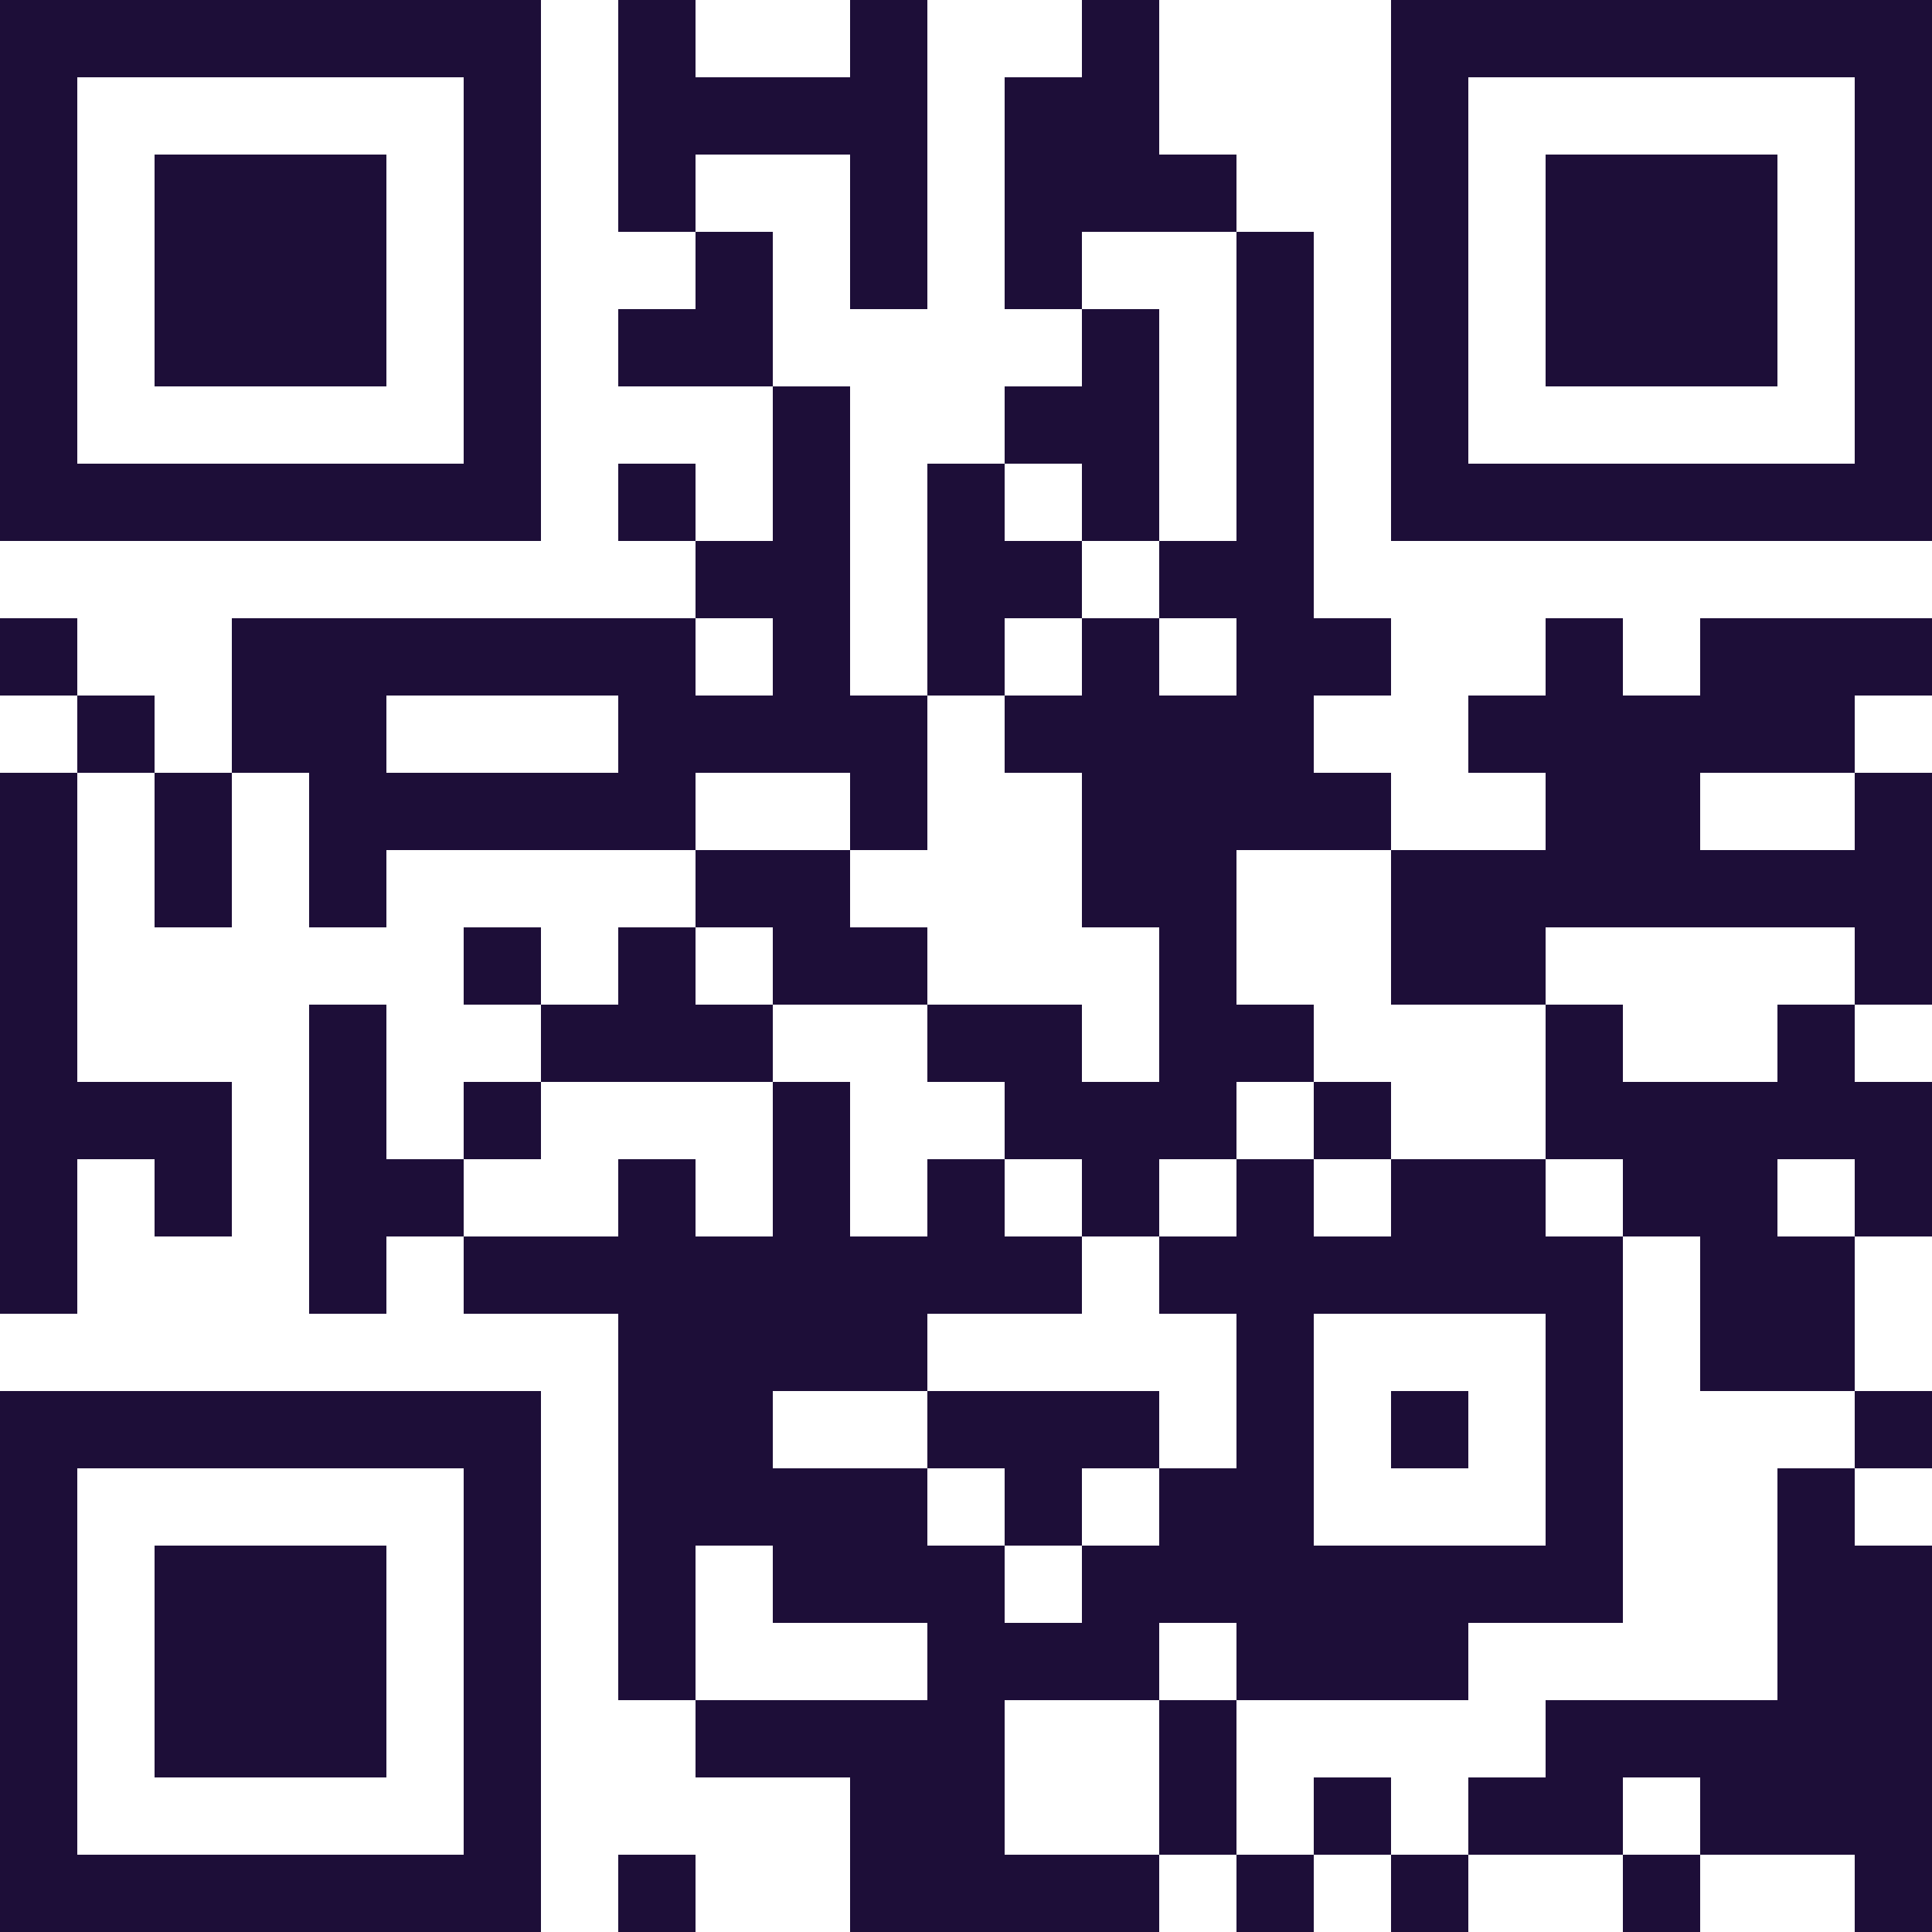
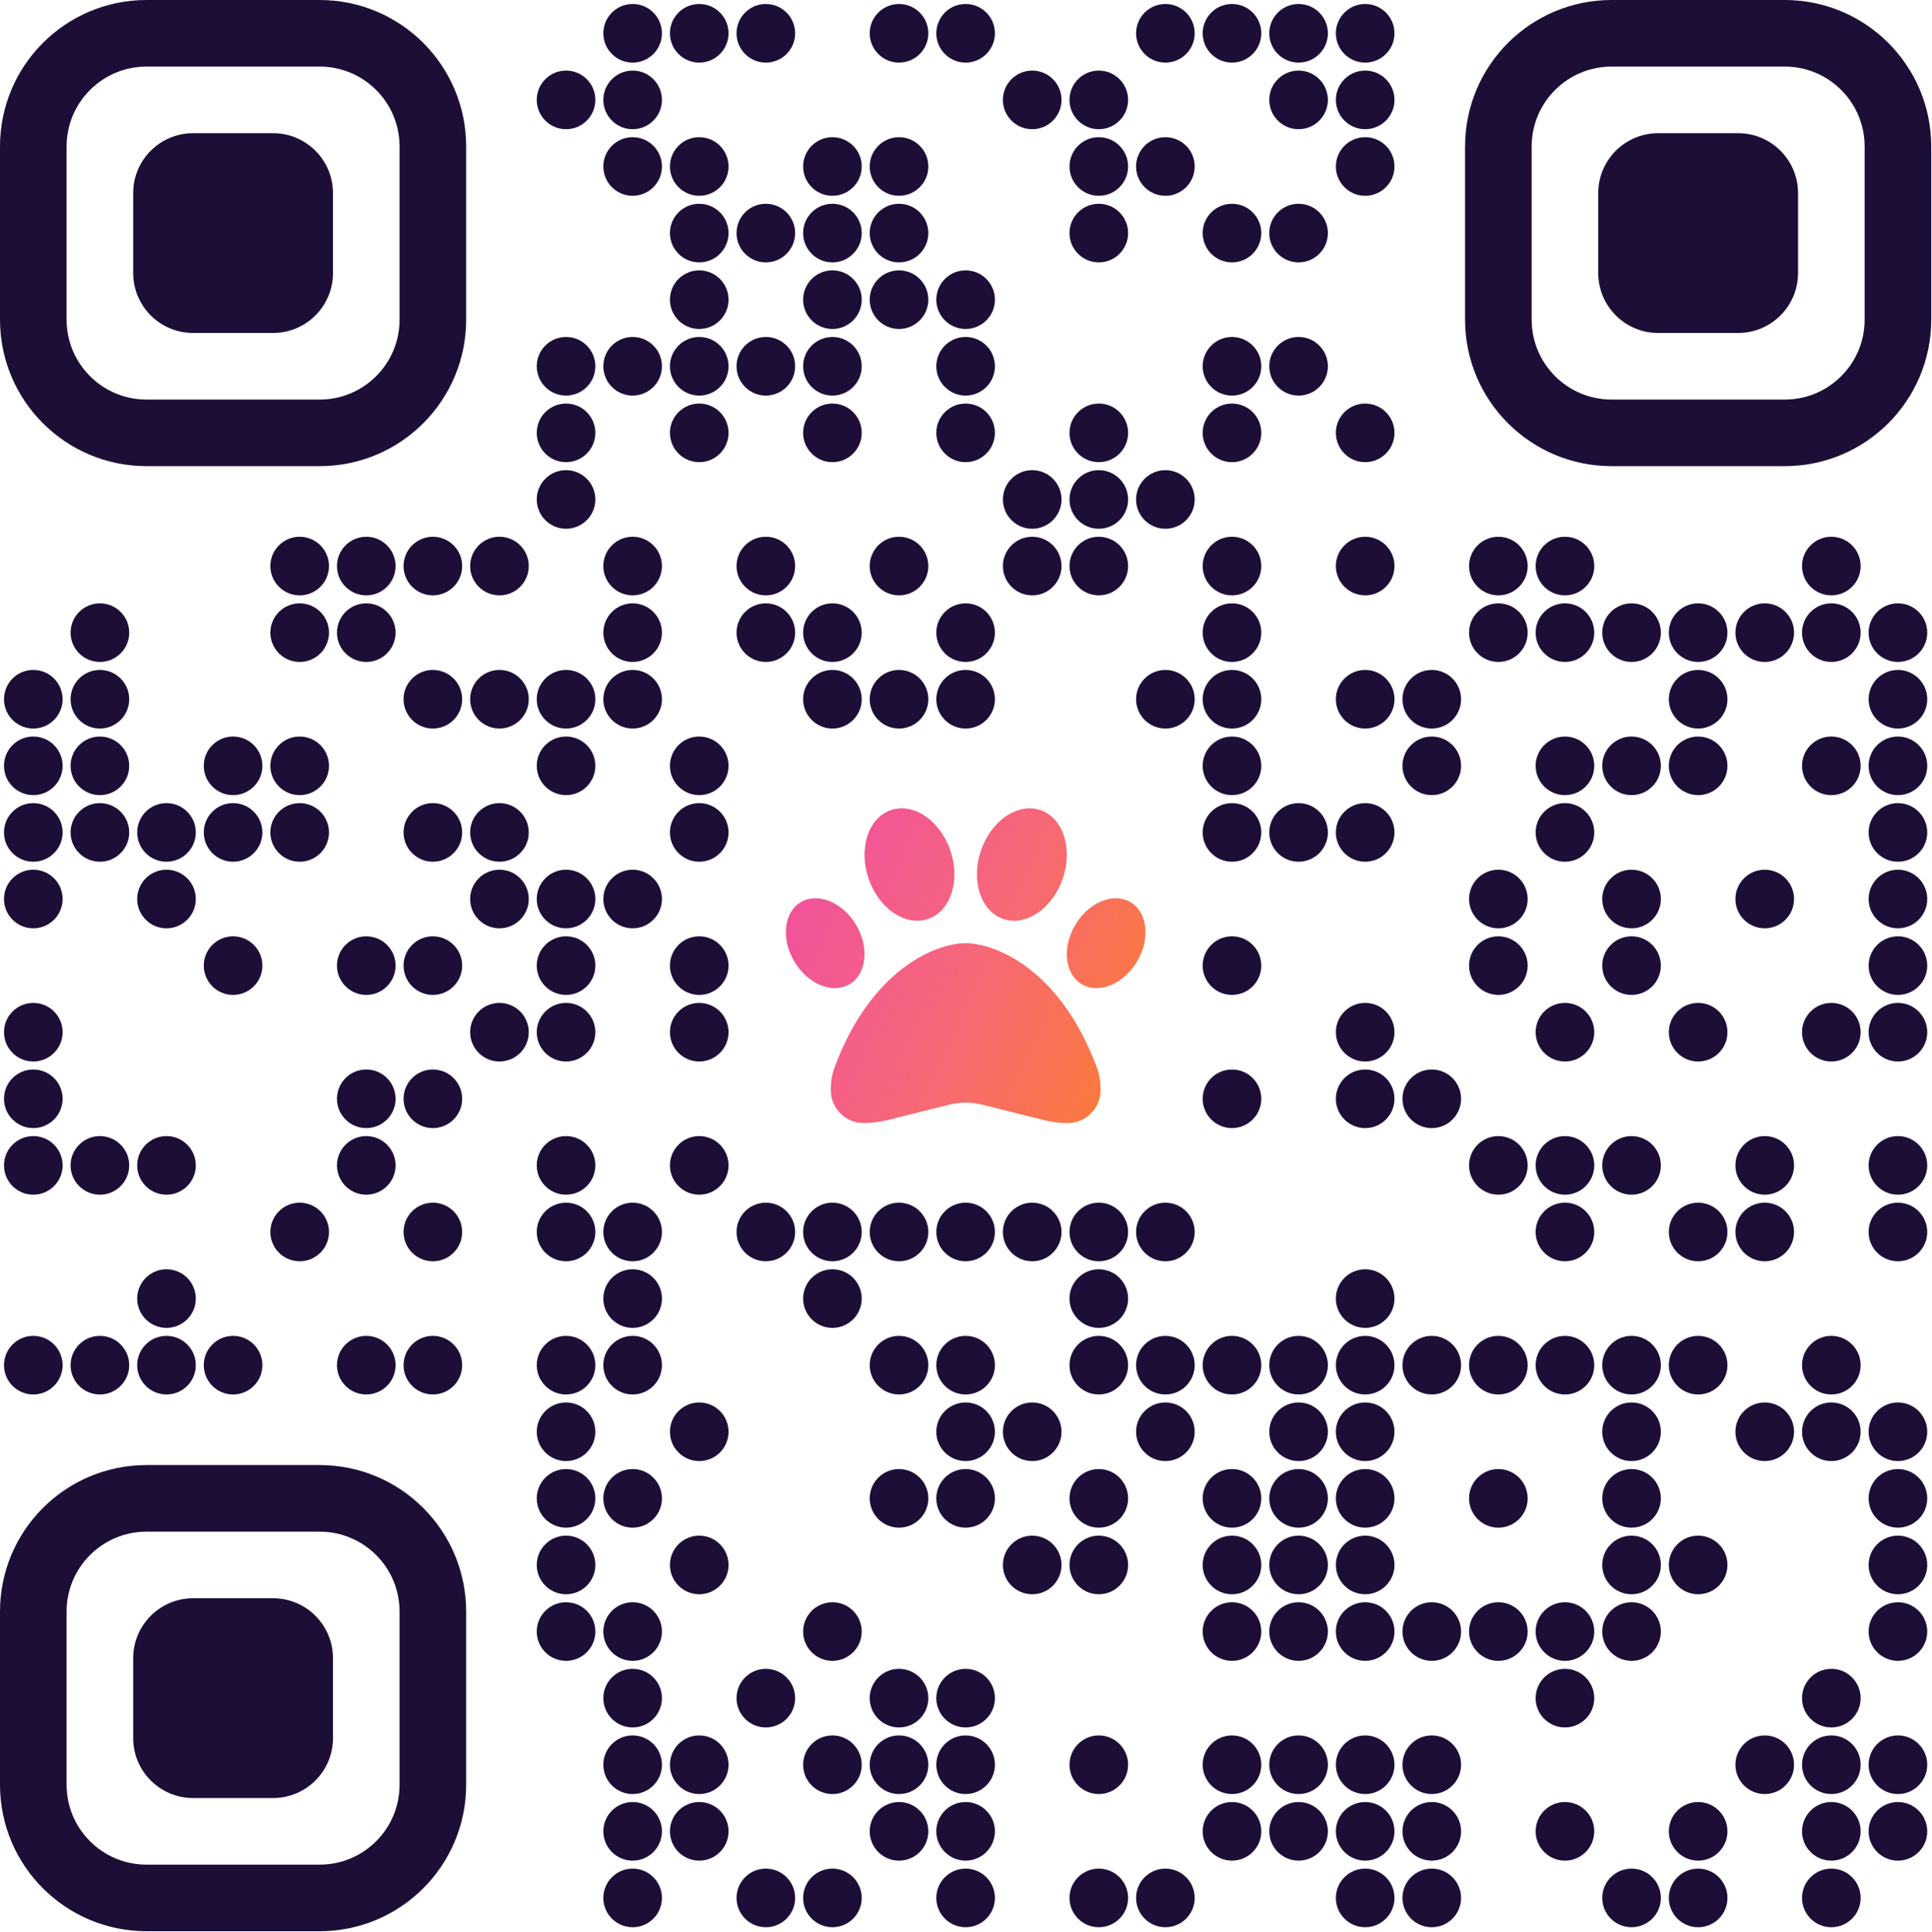
- <svg xmlns="http://www.w3.org/2000/svg" width="250" height="250" class="segno">
-   <path transform="scale(10)" class="qrline" stroke="#1d0e38" d="M0 0.5h7m1 0h1m2 0h1m2 0h1m3 0h7m-25 1h1m5 0h1m1 0h4m1 0h2m3 0h1m5 0h1m-25 1h1m1 0h3m1 0h1m1 0h1m2 0h1m1 0h3m2 0h1m1 0h3m1 0h1m-25 1h1m1 0h3m1 0h1m2 0h1m1 0h1m1 0h1m2 0h1m1 0h1m1 0h3m1 0h1m-25 1h1m1 0h3m1 0h1m1 0h2m4 0h1m1 0h1m1 0h1m1 0h3m1 0h1m-25 1h1m5 0h1m3 0h1m2 0h2m1 0h1m1 0h1m5 0h1m-25 1h7m1 0h1m1 0h1m1 0h1m1 0h1m1 0h1m1 0h7m-16 1h2m1 0h2m1 0h2m-17 1h1m2 0h6m1 0h1m1 0h1m1 0h1m1 0h2m2 0h1m1 0h3m-24 1h1m1 0h2m3 0h4m1 0h4m2 0h5m-24 1h1m1 0h1m1 0h5m2 0h1m2 0h4m2 0h2m2 0h1m-25 1h1m1 0h1m1 0h1m4 0h2m3 0h2m2 0h7m-25 1h1m5 0h1m1 0h1m1 0h2m3 0h1m2 0h2m4 0h1m-25 1h1m3 0h1m2 0h3m2 0h2m1 0h2m3 0h1m2 0h1m-24 1h3m1 0h1m1 0h1m3 0h1m2 0h3m1 0h1m2 0h5m-25 1h1m1 0h1m1 0h2m2 0h1m1 0h1m1 0h1m1 0h1m1 0h1m1 0h2m1 0h2m1 0h1m-25 1h1m3 0h1m1 0h8m1 0h6m1 0h2m-16 1h4m4 0h1m3 0h1m1 0h2m-24 1h7m1 0h2m2 0h3m1 0h1m1 0h1m1 0h1m3 0h1m-25 1h1m5 0h1m1 0h4m1 0h1m1 0h2m3 0h1m2 0h1m-24 1h1m1 0h3m1 0h1m1 0h1m1 0h3m1 0h7m2 0h2m-25 1h1m1 0h3m1 0h1m1 0h1m3 0h3m1 0h3m4 0h2m-25 1h1m1 0h3m1 0h1m2 0h4m2 0h1m4 0h5m-25 1h1m5 0h1m4 0h2m2 0h1m1 0h1m1 0h2m1 0h3m-25 1h7m1 0h1m2 0h4m1 0h1m1 0h1m2 0h1m2 0h1" />
+ <svg xmlns="http://www.w3.org/2000/svg" viewBox="0 0 29 29" width="290" height="290">
+   <defs>
+     <linearGradient id="paw" x1="0" y1="0.3" x2="1" y2="0.7">
+       <stop offset="0" stop-color="#f0529c" />
+       <stop offset="0.5" stop-color="#f6677a" />
+       <stop offset="1" stop-color="#fb7a3c" />
+     </linearGradient>
+   </defs>
+   <g fill="#1d0e38">
+     <circle cx="9.5" cy="0.5" r="0.44" />
+     <circle cx="10.5" cy="0.5" r="0.44" />
+     <circle cx="11.5" cy="0.5" r="0.44" />
+     <circle cx="13.5" cy="0.5" r="0.44" />
+     <circle cx="14.5" cy="0.5" r="0.44" />
+     <circle cx="17.5" cy="0.5" r="0.44" />
+     <circle cx="18.5" cy="0.5" r="0.44" />
+     <circle cx="19.5" cy="0.5" r="0.44" />
+     <circle cx="20.5" cy="0.5" r="0.44" />
+     <circle cx="8.5" cy="1.5" r="0.44" />
+     <circle cx="9.5" cy="1.5" r="0.44" />
+     <circle cx="15.5" cy="1.5" r="0.44" />
+     <circle cx="16.5" cy="1.5" r="0.44" />
+     <circle cx="19.5" cy="1.5" r="0.44" />
+     <circle cx="20.5" cy="1.5" r="0.44" />
+     <circle cx="9.5" cy="2.5" r="0.44" />
+     <circle cx="10.5" cy="2.5" r="0.44" />
+     <circle cx="12.5" cy="2.5" r="0.44" />
+     <circle cx="13.5" cy="2.5" r="0.44" />
+     <circle cx="16.5" cy="2.5" r="0.44" />
+     <circle cx="17.5" cy="2.5" r="0.44" />
+     <circle cx="20.5" cy="2.5" r="0.44" />
+     <circle cx="10.5" cy="3.5" r="0.44" />
+     <circle cx="11.5" cy="3.5" r="0.44" />
+     <circle cx="12.5" cy="3.5" r="0.44" />
+     <circle cx="13.5" cy="3.5" r="0.44" />
+     <circle cx="16.5" cy="3.5" r="0.44" />
+     <circle cx="18.5" cy="3.5" r="0.44" />
+     <circle cx="19.5" cy="3.5" r="0.44" />
+     <circle cx="10.5" cy="4.5" r="0.44" />
+     <circle cx="12.5" cy="4.5" r="0.44" />
+     <circle cx="13.5" cy="4.5" r="0.44" />
+     <circle cx="14.5" cy="4.5" r="0.44" />
+     <circle cx="8.5" cy="5.5" r="0.44" />
+     <circle cx="9.5" cy="5.5" r="0.44" />
+     <circle cx="10.5" cy="5.5" r="0.44" />
+     <circle cx="11.5" cy="5.5" r="0.44" />
+     <circle cx="12.5" cy="5.5" r="0.44" />
+     <circle cx="14.5" cy="5.5" r="0.44" />
+     <circle cx="18.5" cy="5.5" r="0.44" />
+     <circle cx="19.5" cy="5.5" r="0.44" />
+     <circle cx="8.5" cy="6.5" r="0.44" />
+     <circle cx="10.5" cy="6.5" r="0.44" />
+     <circle cx="12.5" cy="6.5" r="0.44" />
+     <circle cx="14.5" cy="6.5" r="0.44" />
+     <circle cx="16.5" cy="6.5" r="0.44" />
+     <circle cx="18.5" cy="6.5" r="0.44" />
+     <circle cx="20.5" cy="6.5" r="0.44" />
+     <circle cx="8.5" cy="7.5" r="0.44" />
+     <circle cx="15.5" cy="7.5" r="0.44" />
+     <circle cx="16.5" cy="7.5" r="0.44" />
+     <circle cx="17.5" cy="7.5" r="0.44" />
+     <circle cx="4.5" cy="8.5" r="0.44" />
+     <circle cx="5.5" cy="8.5" r="0.44" />
+     <circle cx="6.5" cy="8.5" r="0.44" />
+     <circle cx="7.5" cy="8.5" r="0.44" />
+     <circle cx="9.5" cy="8.5" r="0.44" />
+     <circle cx="11.5" cy="8.5" r="0.44" />
+     <circle cx="13.5" cy="8.5" r="0.44" />
+     <circle cx="15.5" cy="8.5" r="0.44" />
+     <circle cx="16.5" cy="8.5" r="0.44" />
+     <circle cx="18.5" cy="8.5" r="0.44" />
+     <circle cx="20.5" cy="8.5" r="0.44" />
+     <circle cx="22.5" cy="8.5" r="0.44" />
+     <circle cx="23.5" cy="8.5" r="0.44" />
+     <circle cx="27.5" cy="8.5" r="0.44" />
+     <circle cx="1.5" cy="9.5" r="0.44" />
+     <circle cx="4.5" cy="9.5" r="0.44" />
+     <circle cx="5.5" cy="9.5" r="0.44" />
+     <circle cx="9.5" cy="9.5" r="0.44" />
+     <circle cx="11.5" cy="9.5" r="0.44" />
+     <circle cx="12.5" cy="9.5" r="0.44" />
+     <circle cx="14.5" cy="9.5" r="0.44" />
+     <circle cx="18.5" cy="9.5" r="0.44" />
+     <circle cx="22.5" cy="9.5" r="0.44" />
+     <circle cx="23.5" cy="9.5" r="0.44" />
+     <circle cx="24.5" cy="9.5" r="0.44" />
+     <circle cx="25.5" cy="9.5" r="0.44" />
+     <circle cx="26.5" cy="9.5" r="0.44" />
+     <circle cx="27.5" cy="9.5" r="0.44" />
+     <circle cx="28.5" cy="9.5" r="0.44" />
+     <circle cx="0.5" cy="10.5" r="0.44" />
+     <circle cx="1.5" cy="10.5" r="0.44" />
+     <circle cx="6.5" cy="10.5" r="0.44" />
+     <circle cx="7.5" cy="10.5" r="0.44" />
+     <circle cx="8.5" cy="10.5" r="0.44" />
+     <circle cx="9.5" cy="10.5" r="0.44" />
+     <circle cx="12.5" cy="10.5" r="0.44" />
+     <circle cx="13.5" cy="10.5" r="0.44" />
+     <circle cx="14.5" cy="10.5" r="0.44" />
+     <circle cx="17.5" cy="10.5" r="0.44" />
+     <circle cx="18.5" cy="10.5" r="0.44" />
+     <circle cx="20.5" cy="10.5" r="0.44" />
+     <circle cx="21.5" cy="10.5" r="0.44" />
+     <circle cx="25.5" cy="10.5" r="0.44" />
+     <circle cx="28.5" cy="10.5" r="0.44" />
+     <circle cx="0.5" cy="11.5" r="0.44" />
+     <circle cx="1.5" cy="11.5" r="0.44" />
+     <circle cx="3.5" cy="11.5" r="0.44" />
+     <circle cx="4.5" cy="11.5" r="0.44" />
+     <circle cx="8.5" cy="11.5" r="0.44" />
+     <circle cx="10.5" cy="11.5" r="0.44" />
+     <circle cx="18.5" cy="11.5" r="0.44" />
+     <circle cx="21.5" cy="11.5" r="0.44" />
+     <circle cx="23.5" cy="11.5" r="0.44" />
+     <circle cx="24.5" cy="11.5" r="0.44" />
+     <circle cx="25.5" cy="11.5" r="0.44" />
+     <circle cx="27.5" cy="11.5" r="0.44" />
+     <circle cx="28.5" cy="11.5" r="0.44" />
+     <circle cx="0.5" cy="12.5" r="0.44" />
+     <circle cx="1.5" cy="12.5" r="0.44" />
+     <circle cx="2.5" cy="12.5" r="0.44" />
+     <circle cx="3.5" cy="12.5" r="0.44" />
+     <circle cx="4.5" cy="12.5" r="0.44" />
+     <circle cx="6.5" cy="12.5" r="0.44" />
+     <circle cx="7.5" cy="12.5" r="0.44" />
+     <circle cx="10.5" cy="12.5" r="0.44" />
+     <circle cx="18.5" cy="12.5" r="0.44" />
+     <circle cx="19.5" cy="12.5" r="0.44" />
+     <circle cx="20.5" cy="12.5" r="0.44" />
+     <circle cx="23.5" cy="12.5" r="0.44" />
+     <circle cx="28.5" cy="12.5" r="0.44" />
+     <circle cx="0.5" cy="13.5" r="0.44" />
+     <circle cx="2.5" cy="13.5" r="0.44" />
+     <circle cx="7.5" cy="13.5" r="0.44" />
+     <circle cx="8.5" cy="13.5" r="0.44" />
+     <circle cx="9.5" cy="13.5" r="0.44" />
+     <circle cx="22.5" cy="13.5" r="0.44" />
+     <circle cx="24.5" cy="13.5" r="0.44" />
+     <circle cx="26.5" cy="13.5" r="0.44" />
+     <circle cx="28.5" cy="13.5" r="0.44" />
+     <circle cx="3.5" cy="14.5" r="0.44" />
+     <circle cx="5.5" cy="14.5" r="0.44" />
+     <circle cx="6.5" cy="14.5" r="0.44" />
+     <circle cx="8.5" cy="14.5" r="0.44" />
+     <circle cx="10.5" cy="14.5" r="0.44" />
+     <circle cx="18.5" cy="14.5" r="0.44" />
+     <circle cx="22.5" cy="14.5" r="0.44" />
+     <circle cx="24.5" cy="14.5" r="0.44" />
+     <circle cx="28.5" cy="14.5" r="0.44" />
+     <circle cx="0.5" cy="15.5" r="0.44" />
+     <circle cx="7.5" cy="15.5" r="0.44" />
+     <circle cx="8.5" cy="15.5" r="0.44" />
+     <circle cx="10.5" cy="15.5" r="0.44" />
+     <circle cx="20.5" cy="15.5" r="0.44" />
+     <circle cx="23.5" cy="15.5" r="0.44" />
+     <circle cx="25.5" cy="15.5" r="0.44" />
+     <circle cx="27.5" cy="15.5" r="0.44" />
+     <circle cx="28.5" cy="15.5" r="0.44" />
+     <circle cx="0.5" cy="16.5" r="0.44" />
+     <circle cx="5.5" cy="16.5" r="0.44" />
+     <circle cx="6.5" cy="16.5" r="0.44" />
+     <circle cx="18.5" cy="16.5" r="0.44" />
+     <circle cx="20.5" cy="16.5" r="0.44" />
+     <circle cx="21.5" cy="16.5" r="0.44" />
+     <circle cx="0.5" cy="17.5" r="0.44" />
+     <circle cx="1.5" cy="17.5" r="0.44" />
+     <circle cx="2.5" cy="17.5" r="0.44" />
+     <circle cx="5.5" cy="17.5" r="0.44" />
+     <circle cx="8.5" cy="17.5" r="0.44" />
+     <circle cx="10.5" cy="17.5" r="0.44" />
+     <circle cx="22.5" cy="17.5" r="0.44" />
+     <circle cx="23.5" cy="17.5" r="0.44" />
+     <circle cx="24.5" cy="17.5" r="0.44" />
+     <circle cx="26.5" cy="17.5" r="0.44" />
+     <circle cx="28.5" cy="17.5" r="0.44" />
+     <circle cx="4.5" cy="18.5" r="0.44" />
+     <circle cx="6.5" cy="18.5" r="0.44" />
+     <circle cx="8.5" cy="18.5" r="0.44" />
+     <circle cx="9.5" cy="18.5" r="0.44" />
+     <circle cx="11.5" cy="18.5" r="0.44" />
+     <circle cx="12.5" cy="18.5" r="0.44" />
+     <circle cx="13.5" cy="18.5" r="0.44" />
+     <circle cx="14.5" cy="18.5" r="0.44" />
+     <circle cx="15.5" cy="18.5" r="0.44" />
+     <circle cx="16.5" cy="18.5" r="0.44" />
+     <circle cx="17.5" cy="18.5" r="0.44" />
+     <circle cx="23.5" cy="18.5" r="0.44" />
+     <circle cx="25.5" cy="18.5" r="0.44" />
+     <circle cx="26.5" cy="18.5" r="0.44" />
+     <circle cx="28.5" cy="18.5" r="0.44" />
+     <circle cx="2.5" cy="19.5" r="0.44" />
+     <circle cx="9.5" cy="19.5" r="0.44" />
+     <circle cx="12.5" cy="19.5" r="0.44" />
+     <circle cx="16.5" cy="19.5" r="0.44" />
+     <circle cx="20.5" cy="19.5" r="0.44" />
+     <circle cx="0.5" cy="20.5" r="0.44" />
+     <circle cx="1.5" cy="20.5" r="0.44" />
+     <circle cx="2.5" cy="20.5" r="0.44" />
+     <circle cx="3.5" cy="20.5" r="0.44" />
+     <circle cx="5.5" cy="20.5" r="0.44" />
+     <circle cx="6.5" cy="20.5" r="0.44" />
+     <circle cx="8.5" cy="20.5" r="0.44" />
+     <circle cx="9.5" cy="20.5" r="0.44" />
+     <circle cx="13.5" cy="20.5" r="0.44" />
+     <circle cx="14.5" cy="20.5" r="0.44" />
+     <circle cx="16.5" cy="20.5" r="0.44" />
+     <circle cx="17.5" cy="20.5" r="0.44" />
+     <circle cx="18.5" cy="20.5" r="0.44" />
+     <circle cx="19.5" cy="20.5" r="0.44" />
+     <circle cx="20.5" cy="20.5" r="0.44" />
+     <circle cx="21.5" cy="20.5" r="0.44" />
+     <circle cx="22.5" cy="20.5" r="0.44" />
+     <circle cx="23.5" cy="20.5" r="0.44" />
+     <circle cx="24.5" cy="20.5" r="0.44" />
+     <circle cx="25.5" cy="20.5" r="0.44" />
+     <circle cx="27.5" cy="20.5" r="0.44" />
+     <circle cx="8.5" cy="21.5" r="0.44" />
+     <circle cx="10.5" cy="21.5" r="0.44" />
+     <circle cx="14.5" cy="21.5" r="0.44" />
+     <circle cx="15.5" cy="21.5" r="0.44" />
+     <circle cx="17.5" cy="21.5" r="0.44" />
+     <circle cx="19.5" cy="21.5" r="0.44" />
+     <circle cx="20.5" cy="21.5" r="0.44" />
+     <circle cx="24.5" cy="21.5" r="0.44" />
+     <circle cx="26.5" cy="21.5" r="0.44" />
+     <circle cx="27.5" cy="21.5" r="0.44" />
+     <circle cx="28.5" cy="21.5" r="0.44" />
+     <circle cx="8.5" cy="22.5" r="0.44" />
+     <circle cx="9.5" cy="22.5" r="0.44" />
+     <circle cx="13.5" cy="22.5" r="0.44" />
+     <circle cx="14.5" cy="22.5" r="0.44" />
+     <circle cx="16.5" cy="22.5" r="0.44" />
+     <circle cx="18.5" cy="22.5" r="0.44" />
+     <circle cx="19.5" cy="22.5" r="0.44" />
+     <circle cx="20.5" cy="22.5" r="0.44" />
+     <circle cx="22.5" cy="22.5" r="0.44" />
+     <circle cx="24.5" cy="22.5" r="0.44" />
+     <circle cx="28.5" cy="22.5" r="0.44" />
+     <circle cx="8.5" cy="23.5" r="0.44" />
+     <circle cx="10.5" cy="23.5" r="0.44" />
+     <circle cx="15.5" cy="23.5" r="0.44" />
+     <circle cx="16.5" cy="23.5" r="0.44" />
+     <circle cx="18.5" cy="23.5" r="0.44" />
+     <circle cx="19.5" cy="23.5" r="0.44" />
+     <circle cx="20.5" cy="23.5" r="0.44" />
+     <circle cx="24.5" cy="23.5" r="0.44" />
+     <circle cx="25.5" cy="23.5" r="0.44" />
+     <circle cx="28.5" cy="23.5" r="0.44" />
+     <circle cx="8.5" cy="24.5" r="0.44" />
+     <circle cx="9.5" cy="24.5" r="0.44" />
+     <circle cx="12.5" cy="24.5" r="0.44" />
+     <circle cx="18.5" cy="24.5" r="0.44" />
+     <circle cx="19.5" cy="24.5" r="0.44" />
+     <circle cx="20.5" cy="24.5" r="0.44" />
+     <circle cx="21.5" cy="24.5" r="0.44" />
+     <circle cx="22.5" cy="24.5" r="0.44" />
+     <circle cx="23.5" cy="24.5" r="0.44" />
+     <circle cx="24.5" cy="24.5" r="0.44" />
+     <circle cx="28.5" cy="24.5" r="0.44" />
+     <circle cx="9.5" cy="25.5" r="0.44" />
+     <circle cx="11.5" cy="25.5" r="0.44" />
+     <circle cx="13.5" cy="25.5" r="0.44" />
+     <circle cx="14.5" cy="25.5" r="0.44" />
+     <circle cx="23.5" cy="25.5" r="0.44" />
+     <circle cx="27.5" cy="25.5" r="0.44" />
+     <circle cx="9.5" cy="26.5" r="0.44" />
+     <circle cx="10.5" cy="26.5" r="0.44" />
+     <circle cx="12.5" cy="26.5" r="0.44" />
+     <circle cx="13.5" cy="26.5" r="0.44" />
+     <circle cx="14.5" cy="26.5" r="0.44" />
+     <circle cx="16.5" cy="26.5" r="0.44" />
+     <circle cx="18.5" cy="26.5" r="0.44" />
+     <circle cx="19.5" cy="26.5" r="0.44" />
+     <circle cx="20.5" cy="26.5" r="0.44" />
+     <circle cx="21.5" cy="26.5" r="0.44" />
+     <circle cx="26.5" cy="26.5" r="0.44" />
+     <circle cx="27.5" cy="26.5" r="0.44" />
+     <circle cx="28.5" cy="26.5" r="0.44" />
+     <circle cx="9.5" cy="27.5" r="0.44" />
+     <circle cx="10.5" cy="27.5" r="0.44" />
+     <circle cx="13.5" cy="27.5" r="0.44" />
+     <circle cx="14.5" cy="27.5" r="0.44" />
+     <circle cx="18.5" cy="27.5" r="0.44" />
+     <circle cx="19.5" cy="27.5" r="0.44" />
+     <circle cx="20.5" cy="27.5" r="0.44" />
+     <circle cx="21.5" cy="27.5" r="0.44" />
+     <circle cx="23.5" cy="27.5" r="0.44" />
+     <circle cx="25.5" cy="27.5" r="0.44" />
+     <circle cx="27.5" cy="27.5" r="0.44" />
+     <circle cx="28.5" cy="27.5" r="0.44" />
+     <circle cx="9.5" cy="28.5" r="0.44" />
+     <circle cx="11.5" cy="28.5" r="0.44" />
+     <circle cx="12.5" cy="28.5" r="0.44" />
+     <circle cx="14.5" cy="28.5" r="0.44" />
+     <circle cx="16.5" cy="28.5" r="0.44" />
+     <circle cx="17.5" cy="28.5" r="0.44" />
+     <circle cx="20.5" cy="28.5" r="0.44" />
+     <circle cx="21.5" cy="28.5" r="0.44" />
+     <circle cx="24.5" cy="28.5" r="0.44" />
+     <circle cx="25.5" cy="28.5" r="0.44" />
+     <circle cx="27.5" cy="28.5" r="0.44" />
+     <rect x="0.5" y="0.5" width="6" height="6" rx="1.7" fill="none" stroke="#1d0e38" stroke-width="1" />
+     <rect x="2" y="2" width="3" height="3" rx="0.9" />
+     <rect x="22.5" y="0.5" width="6" height="6" rx="1.7" fill="none" stroke="#1d0e38" stroke-width="1" />
+     <rect x="24" y="2" width="3" height="3" rx="0.9" />
+     <rect x="0.5" y="22.5" width="6" height="6" rx="1.7" fill="none" stroke="#1d0e38" stroke-width="1" />
+     <rect x="2" y="24" width="3" height="3" rx="0.9" />
+   </g>
+   <path transform="translate(11.800 11.800) scale(0.01055)" fill="url(#paw)" d="M234.5 92.9c14.3 42.9-.3 86.2-32.6 96.8s-70.1-15.6-84.4-58.5 .3-86.2 32.6-96.8 70.1 15.6 84.4 58.5zM100.4 198.6c18.9 32.4 14.3 70.1-10.2 84.1s-59.7-.9-78.5-33.3-14.3-70.1 10.2-84.1 59.7 .9 78.5 33.3zM69.2 401.2C121.6 259.9 214.7 224 256 224s134.4 35.9 186.8 177.2c3.6 9.7 5.2 20.1 5.2 30.5l0 1.6c0 25.8-20.9 46.7-46.7 46.7-11.5 0-22.9-1.4-34-4.2l-88-22c-15.3-3.8-31.3-3.8-46.6 0l-88 22c-11.1 2.8-22.5 4.2-34 4.2-25.8 0-46.7-20.9-46.7-46.7l0-1.6c0-10.4 1.6-20.8 5.2-30.5zM421.8 282.7c-24.5-14-29.1-51.7-10.2-84.1s54-47.3 78.5-33.3 29.1 51.7 10.2 84.1-54 47.3-78.5 33.3zM310.1 189.7c-32.3-10.6-46.9-53.9-32.6-96.8s52.1-69.1 84.4-58.5 46.9 53.9 32.6 96.8-52.1 69.1-84.4 58.5z" />
</svg>
